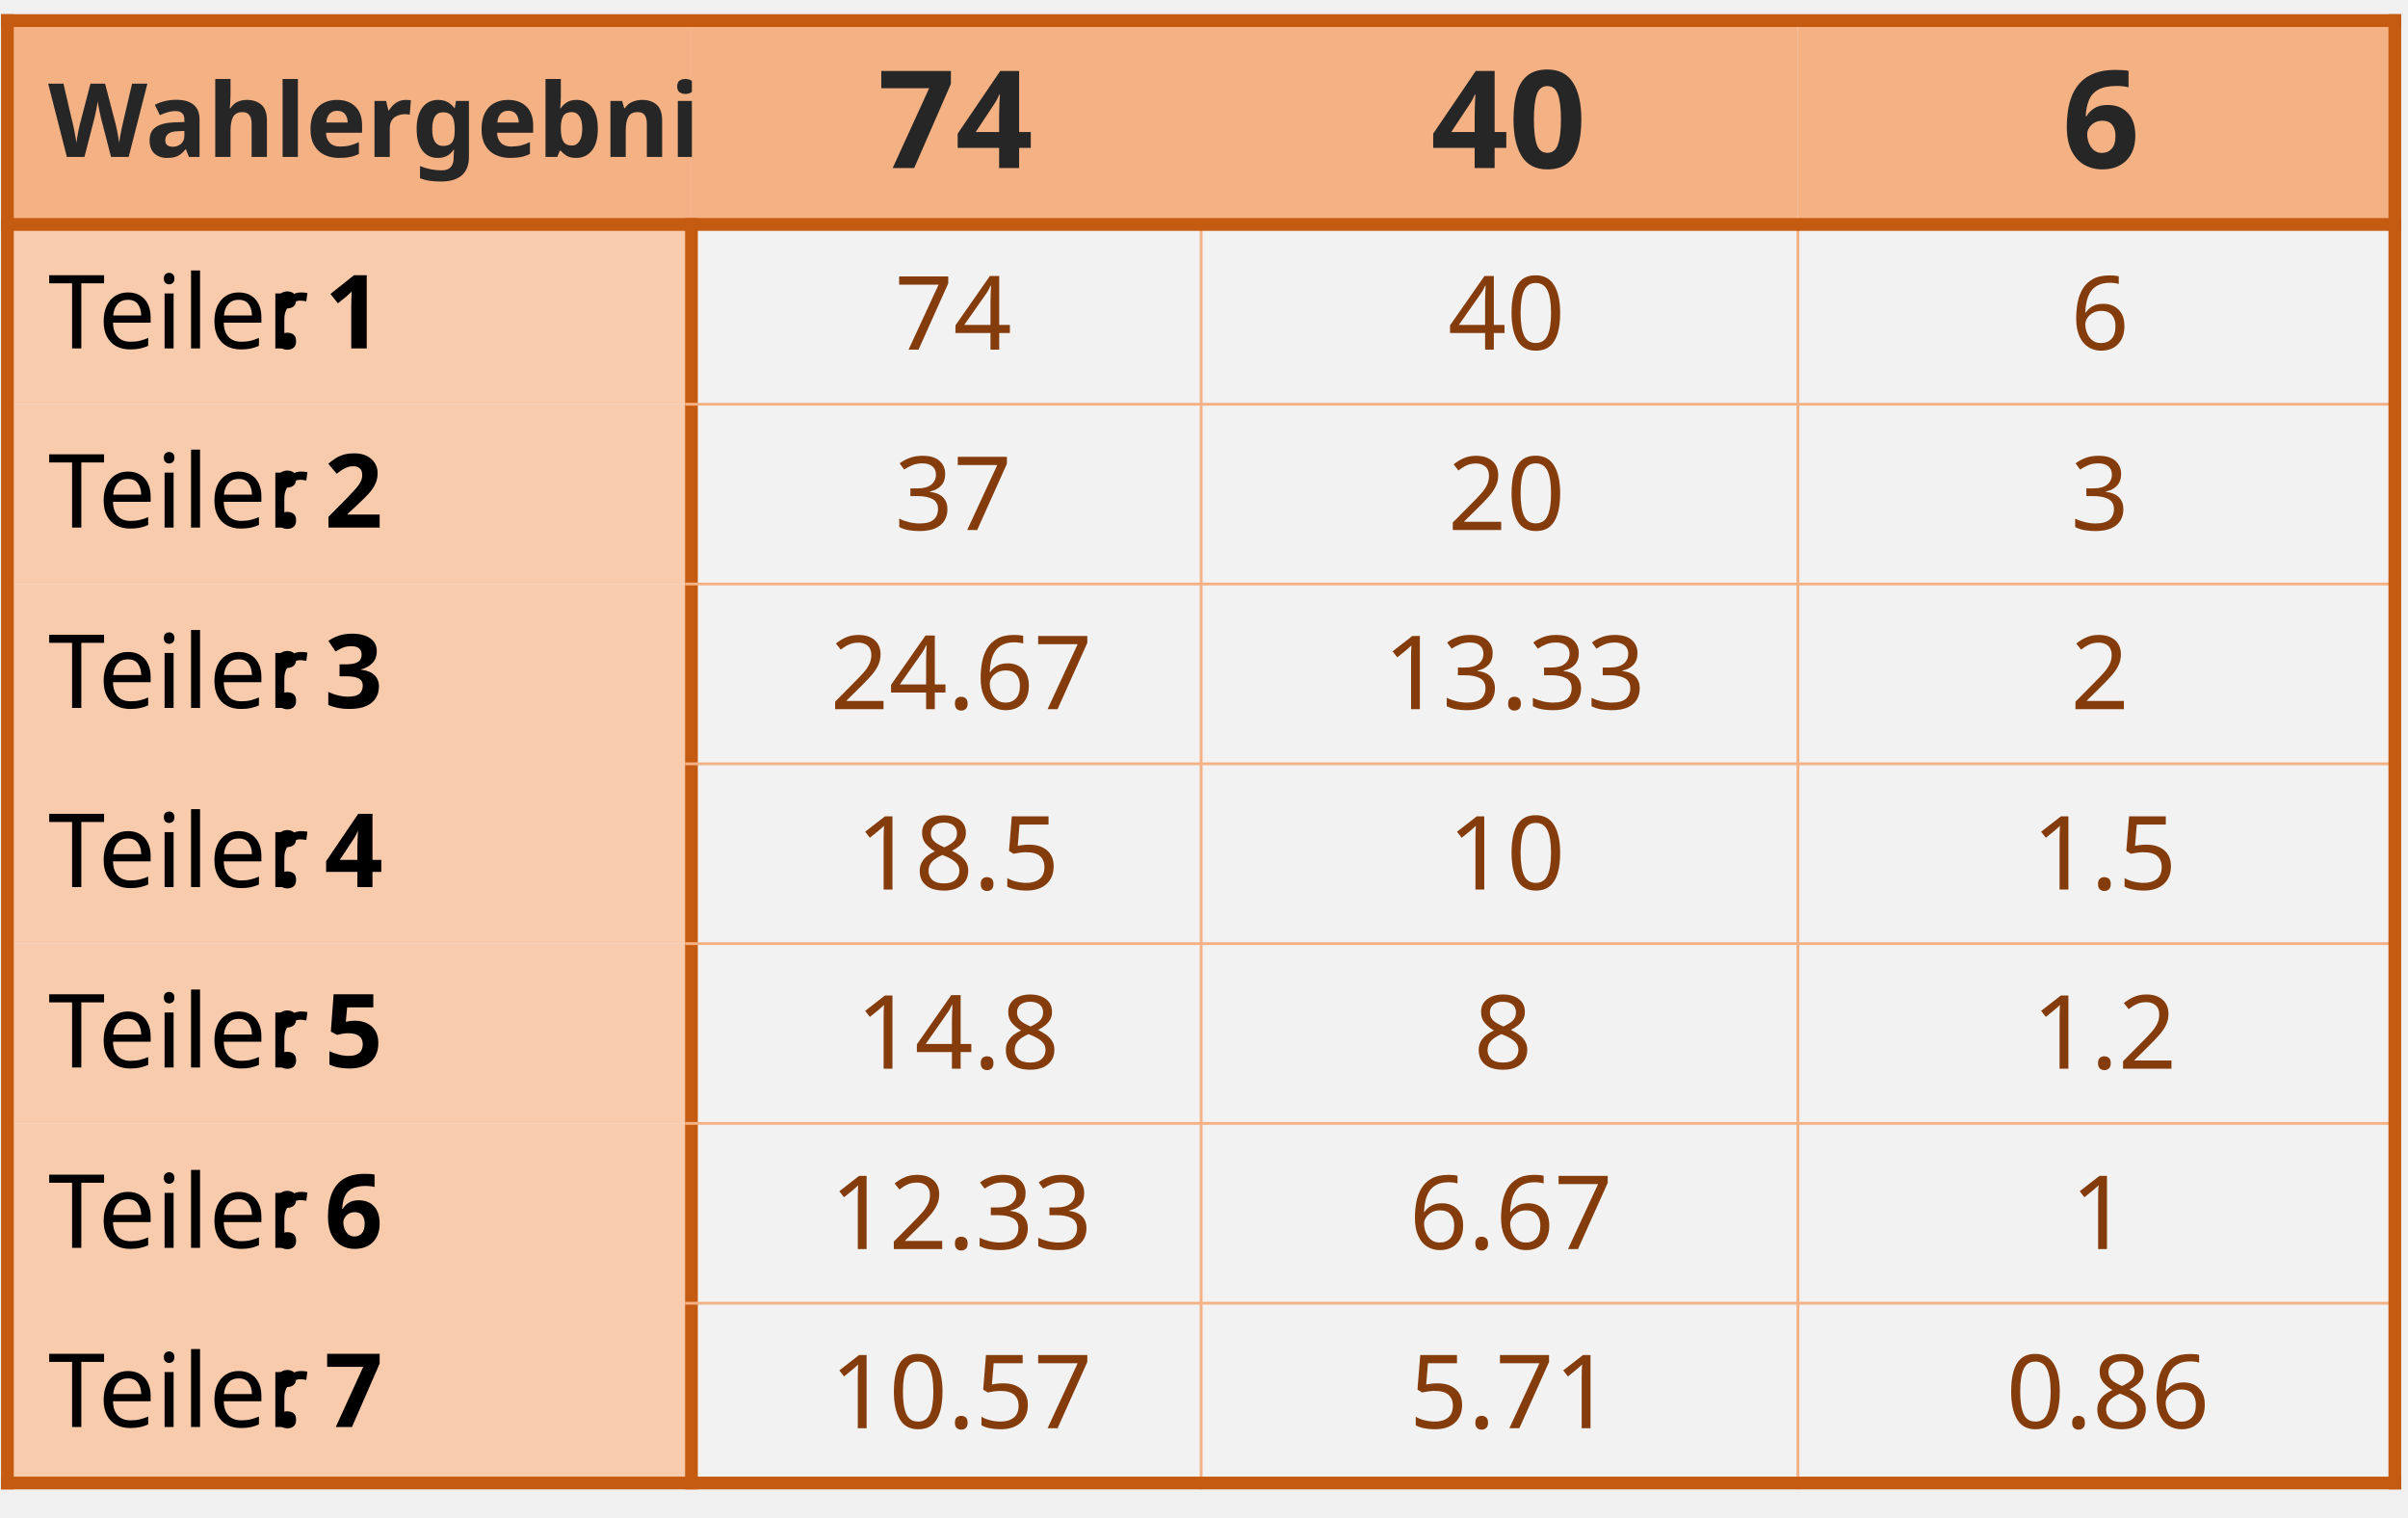
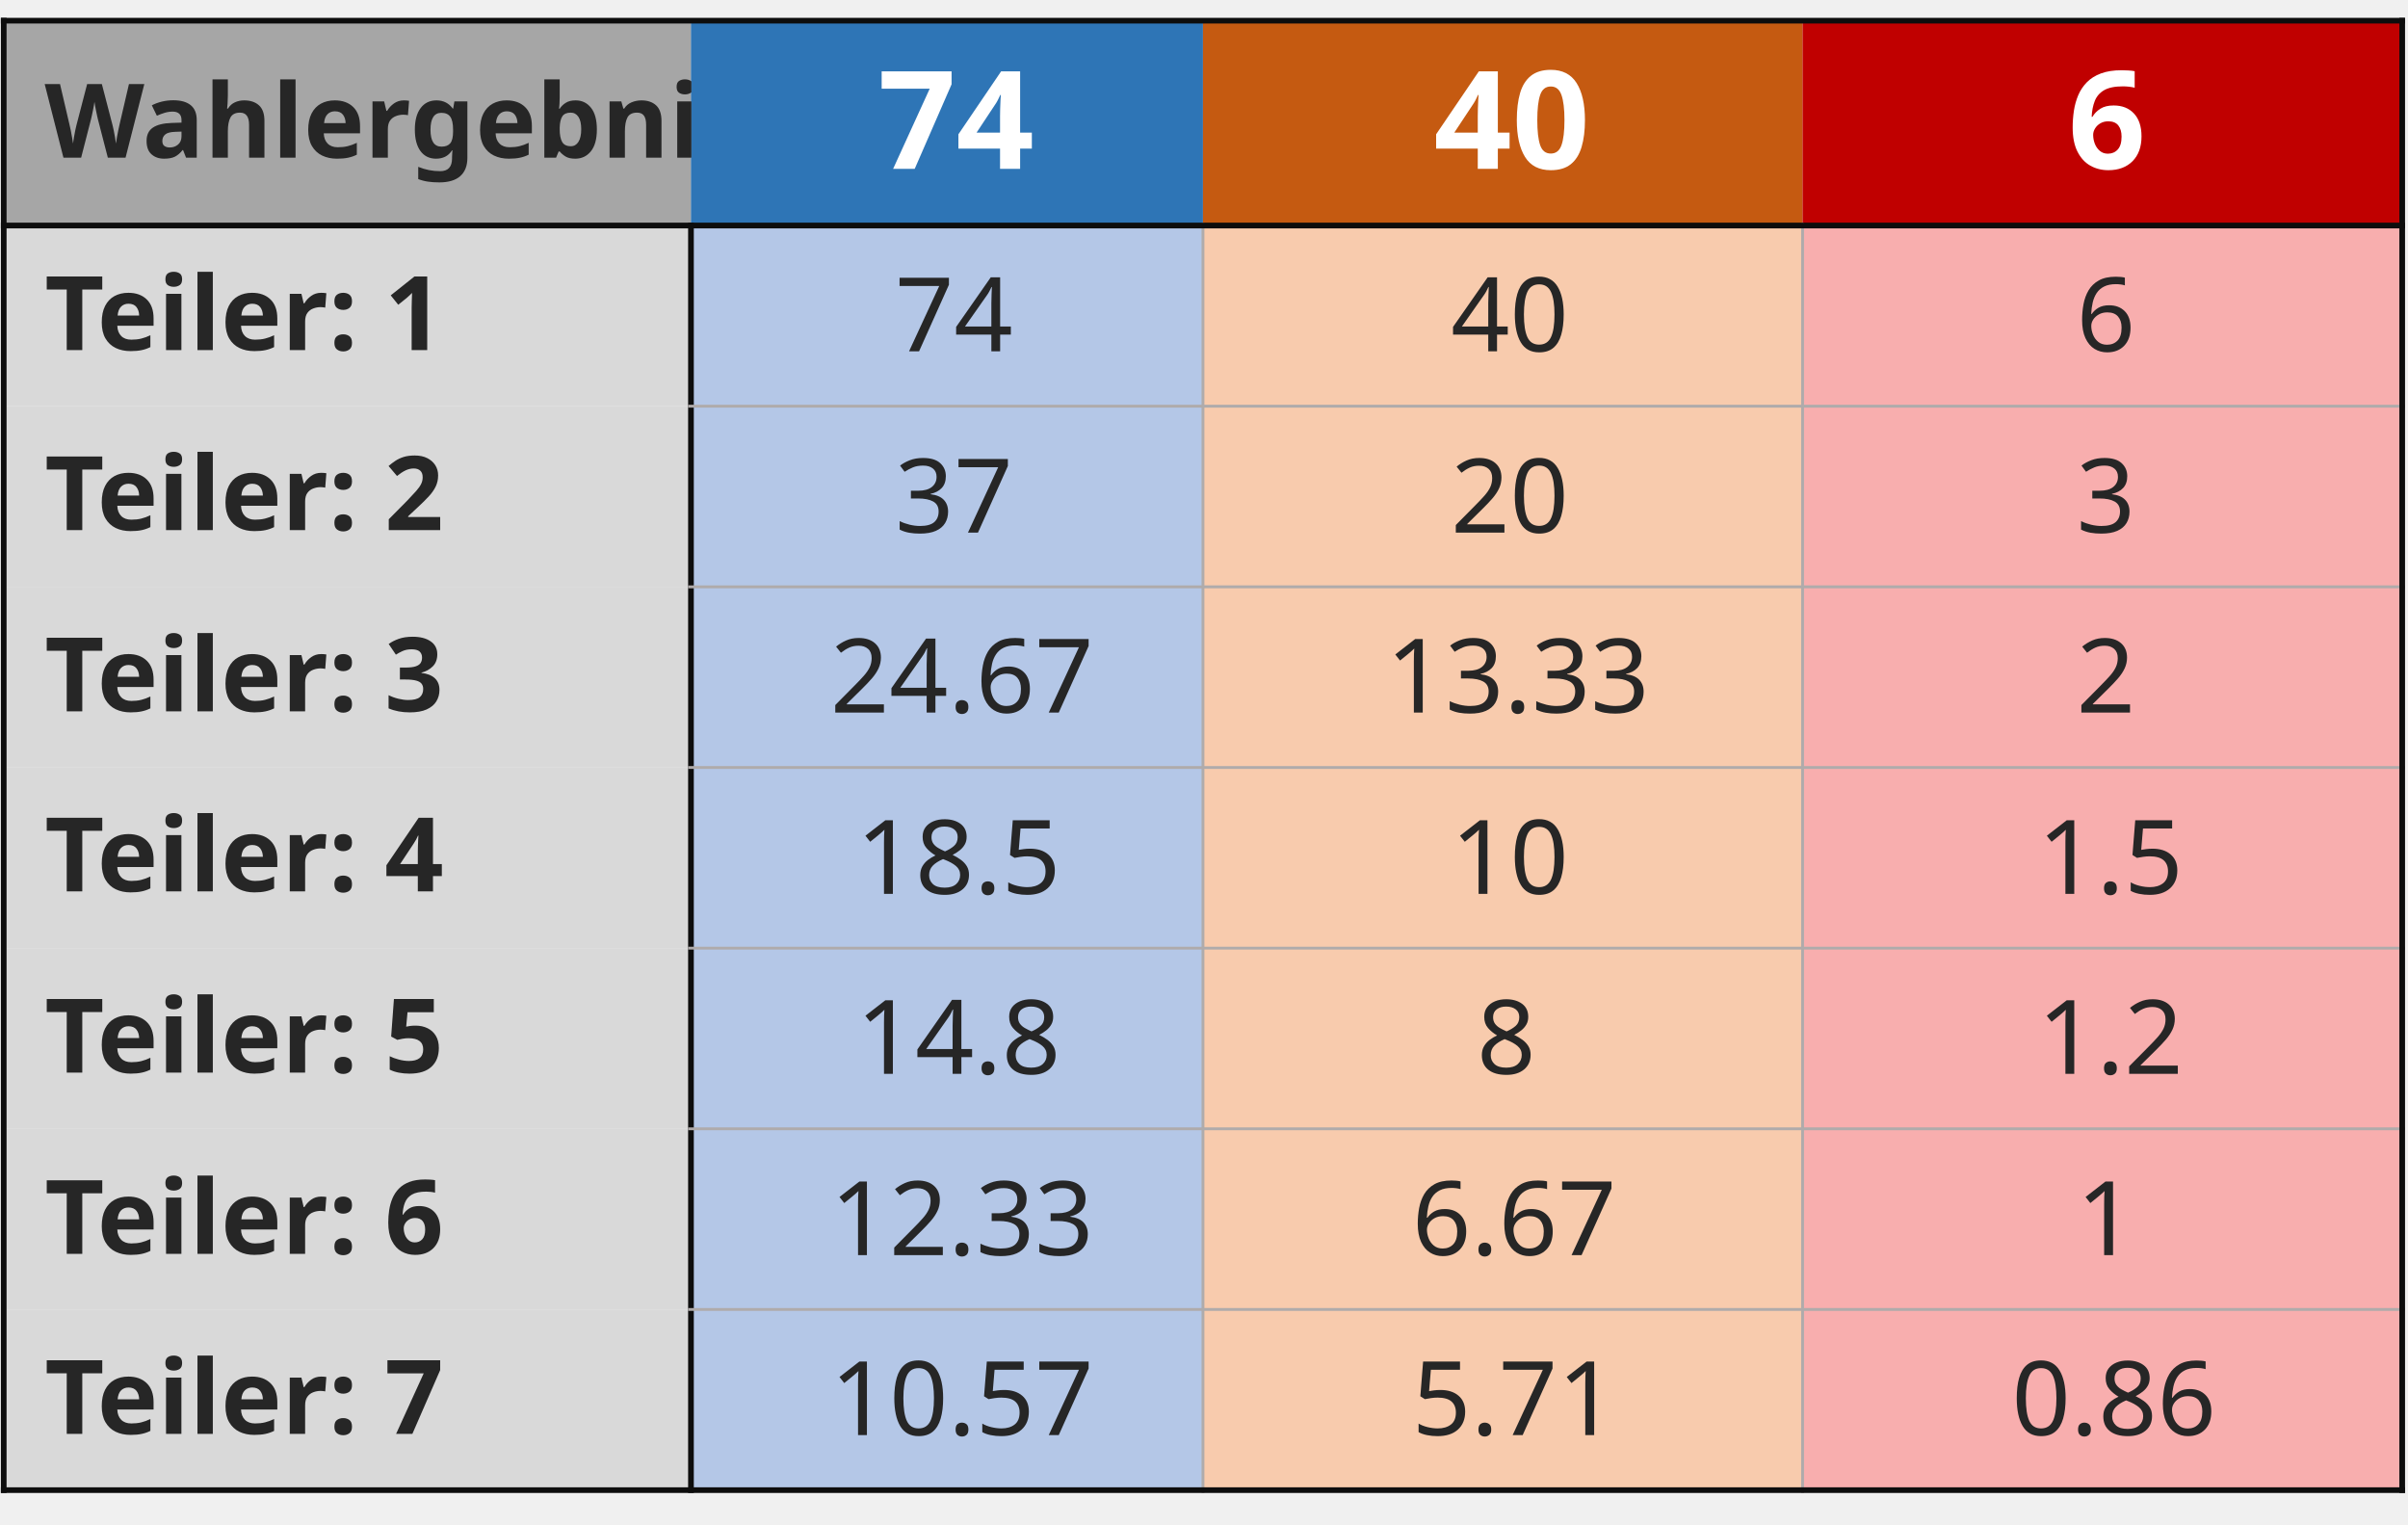
- <svg xmlns="http://www.w3.org/2000/svg" width="1949" height="1228" xml:space="preserve" overflow="hidden">
+ <svg xmlns="http://www.w3.org/2000/svg" width="1940" height="1228" xml:space="preserve" overflow="hidden">
  <defs>
    <clipPath id="clip0">
-       <rect x="676" y="306" width="1949" height="1228" />
+       <rect x="679" y="306" width="1940" height="1228" />
    </clipPath>
    <clipPath id="clip1">
      <rect x="681" y="58" width="555" height="694" />
    </clipPath>
    <clipPath id="clip2">
      <rect x="681" y="213" width="555" height="694" />
    </clipPath>
    <clipPath id="clip3">
      <rect x="681" y="359" width="555" height="694" />
    </clipPath>
    <clipPath id="clip4">
      <rect x="681" y="504" width="555" height="694" />
    </clipPath>
    <clipPath id="clip5">
      <rect x="681" y="650" width="555" height="694" />
    </clipPath>
    <clipPath id="clip6">
      <rect x="681" y="796" width="555" height="694" />
    </clipPath>
    <clipPath id="clip7">
      <rect x="681" y="941" width="555" height="694" />
    </clipPath>
    <clipPath id="clip8">
      <rect x="681" y="1087" width="555" height="694" />
    </clipPath>
  </defs>
-   <g clip-path="url(#clip0)" transform="translate(-676 -306)">
-     <path d="M682 322.667 1235.67 322.667 1235.67 487.667 682 487.667Z" fill="#F4B183" fill-rule="evenodd" />
-     <path d="M1235.67 322.667 1648.17 322.667 1648.17 487.667 1235.67 487.667Z" fill="#F4B183" fill-rule="evenodd" />
-     <path d="M1648.17 322.667 2131.25 322.667 2131.25 487.667 1648.17 487.667Z" fill="#F4B183" fill-rule="evenodd" />
-     <path d="M2131.25 322.667 2614.33 322.667 2614.33 487.667 2131.25 487.667Z" fill="#F4B183" fill-rule="evenodd" />
-     <path d="M682 487.667 1235.67 487.667 1235.67 633.188 682 633.188Z" fill="#F8CBAD" fill-rule="evenodd" />
-     <path d="M1235.67 487.667 1648.17 487.667 1648.17 633.188 1235.67 633.188Z" fill="#F2F2F2" fill-rule="evenodd" />
-     <path d="M1648.17 487.667 2131.25 487.667 2131.25 633.188 1648.17 633.188Z" fill="#F2F2F2" fill-rule="evenodd" />
-     <path d="M2131.25 487.667 2614.33 487.667 2614.33 633.188 2131.25 633.188Z" fill="#F2F2F2" fill-rule="evenodd" />
-     <path d="M682 633.188 1235.67 633.188 1235.67 778.708 682 778.708Z" fill="#F8CBAD" fill-rule="evenodd" />
-     <path d="M1235.67 633.188 1648.17 633.188 1648.17 778.708 1235.67 778.708Z" fill="#F2F2F2" fill-rule="evenodd" />
-     <path d="M1648.17 633.188 2131.25 633.188 2131.25 778.708 1648.17 778.708Z" fill="#F2F2F2" fill-rule="evenodd" />
-     <path d="M2131.25 633.188 2614.33 633.188 2614.33 778.708 2131.25 778.708Z" fill="#F2F2F2" fill-rule="evenodd" />
-     <path d="M682 778.708 1235.67 778.708 1235.67 924.229 682 924.229Z" fill="#F8CBAD" fill-rule="evenodd" />
-     <path d="M1235.67 778.708 1648.17 778.708 1648.17 924.229 1235.67 924.229Z" fill="#F2F2F2" fill-rule="evenodd" />
-     <path d="M1648.17 778.708 2131.25 778.708 2131.25 924.229 1648.17 924.229Z" fill="#F2F2F2" fill-rule="evenodd" />
-     <path d="M2131.25 778.708 2614.33 778.708 2614.33 924.229 2131.25 924.229Z" fill="#F2F2F2" fill-rule="evenodd" />
-     <path d="M682 924.229 1235.67 924.229 1235.67 1069.75 682 1069.75Z" fill="#F8CBAD" fill-rule="evenodd" />
-     <path d="M1235.67 924.229 1648.17 924.229 1648.17 1069.75 1235.67 1069.75Z" fill="#F2F2F2" fill-rule="evenodd" />
-     <path d="M1648.17 924.229 2131.25 924.229 2131.25 1069.75 1648.17 1069.75Z" fill="#F2F2F2" fill-rule="evenodd" />
-     <path d="M2131.25 924.229 2614.33 924.229 2614.33 1069.75 2131.25 1069.75Z" fill="#F2F2F2" fill-rule="evenodd" />
-     <path d="M682 1069.75 1235.67 1069.75 1235.67 1215.27 682 1215.27Z" fill="#F8CBAD" fill-rule="evenodd" />
-     <path d="M1235.67 1069.75 1648.17 1069.75 1648.17 1215.27 1235.67 1215.27Z" fill="#F2F2F2" fill-rule="evenodd" />
-     <path d="M1648.17 1069.75 2131.25 1069.75 2131.25 1215.27 1648.17 1215.27Z" fill="#F2F2F2" fill-rule="evenodd" />
-     <path d="M2131.25 1069.75 2614.33 1069.75 2614.33 1215.27 2131.25 1215.27Z" fill="#F2F2F2" fill-rule="evenodd" />
-     <path d="M682 1215.27 1235.67 1215.27 1235.67 1360.79 682 1360.79Z" fill="#F8CBAD" fill-rule="evenodd" />
-     <path d="M1235.67 1215.27 1648.17 1215.27 1648.17 1360.79 1235.67 1360.79Z" fill="#F2F2F2" fill-rule="evenodd" />
-     <path d="M1648.17 1215.27 2131.25 1215.27 2131.25 1360.79 1648.17 1360.79Z" fill="#F2F2F2" fill-rule="evenodd" />
-     <path d="M2131.25 1215.27 2614.33 1215.27 2614.33 1360.79 2131.25 1360.79Z" fill="#F2F2F2" fill-rule="evenodd" />
-     <path d="M682 1360.79 1235.67 1360.79 1235.67 1506.31 682 1506.31Z" fill="#F8CBAD" fill-rule="evenodd" />
-     <path d="M1235.67 1360.79 1648.17 1360.79 1648.17 1506.31 1235.67 1506.31Z" fill="#F2F2F2" fill-rule="evenodd" />
-     <path d="M1648.17 1360.79 2131.25 1360.79 2131.25 1506.31 1648.17 1506.31Z" fill="#F2F2F2" fill-rule="evenodd" />
-     <path d="M2131.25 1360.79 2614.33 1360.79 2614.33 1506.31 2131.25 1506.31Z" fill="#F2F2F2" fill-rule="evenodd" />
-     <path d="M1235.67 482.511 1235.67 1511.47" stroke="#C55A11" stroke-width="10.312" stroke-linejoin="round" stroke-miterlimit="10" fill="none" fill-rule="evenodd" />
-     <path d="M1648.17 482.511 1648.17 1511.47" stroke="#F4B183" stroke-width="2.292" stroke-linejoin="round" stroke-miterlimit="10" fill="none" fill-rule="evenodd" />
-     <path d="M2131.25 482.511 2131.25 1511.47" stroke="#F4B183" stroke-width="2.292" stroke-linejoin="round" stroke-miterlimit="10" fill="none" fill-rule="evenodd" />
-     <path d="M676.844 487.667 2619.49 487.667" stroke="#C55A11" stroke-width="10.312" stroke-linejoin="round" stroke-miterlimit="10" fill="none" fill-rule="evenodd" />
-     <path d="M1230.51 633.188 2619.49 633.188" stroke="#F4B183" stroke-width="2.292" stroke-linejoin="round" stroke-miterlimit="10" fill="none" fill-rule="evenodd" />
-     <path d="M1230.51 778.708 2619.49 778.708" stroke="#F4B183" stroke-width="2.292" stroke-linejoin="round" stroke-miterlimit="10" fill="none" fill-rule="evenodd" />
-     <path d="M1230.51 924.229 2619.49 924.229" stroke="#F4B183" stroke-width="2.292" stroke-linejoin="round" stroke-miterlimit="10" fill="none" fill-rule="evenodd" />
-     <path d="M1230.51 1069.75 2619.49 1069.75" stroke="#F4B183" stroke-width="2.292" stroke-linejoin="round" stroke-miterlimit="10" fill="none" fill-rule="evenodd" />
-     <path d="M1230.51 1215.27 2619.49 1215.27" stroke="#F4B183" stroke-width="2.292" stroke-linejoin="round" stroke-miterlimit="10" fill="none" fill-rule="evenodd" />
-     <path d="M1230.51 1360.79 2619.49 1360.79" stroke="#F4B183" stroke-width="2.292" stroke-linejoin="round" stroke-miterlimit="10" fill="none" fill-rule="evenodd" />
-     <path d="M682 317.511 682 1511.47" stroke="#C55A11" stroke-width="10.312" stroke-linejoin="round" stroke-miterlimit="10" fill="none" fill-rule="evenodd" />
-     <path d="M2614.33 317.511 2614.33 1511.47" stroke="#C55A11" stroke-width="10.312" stroke-linejoin="round" stroke-miterlimit="10" fill="none" fill-rule="evenodd" />
-     <path d="M676.844 322.667 2619.49 322.667" stroke="#C55A11" stroke-width="10.312" stroke-linejoin="round" stroke-miterlimit="10" fill="none" fill-rule="evenodd" />
-     <path d="M676.844 1506.31 2619.49 1506.31" stroke="#C55A11" stroke-width="10.312" stroke-linejoin="round" stroke-miterlimit="10" fill="none" fill-rule="evenodd" />
-     <text fill="#262626" font-family="Calibri,Calibri_MSFontService,sans-serif" font-weight="700" font-size="110" transform="matrix(1 0 0 1 2345 442)">6</text>
-     <text fill="#262626" font-family="Calibri,Calibri_MSFontService,sans-serif" font-weight="700" font-size="110" transform="matrix(1 0 0 1 1834.14 442)">40</text>
-     <text fill="#262626" font-family="Calibri,Calibri_MSFontService,sans-serif" font-weight="700" font-size="110" transform="matrix(1 0 0 1 1386.34 442)">74</text>
+   <g clip-path="url(#clip0)" transform="translate(-679 -306)">
+     <path d="M682 322.667 1235.67 322.667 1235.67 487.667 682 487.667Z" fill="#A6A6A6" fill-rule="evenodd" />
+     <path d="M1235.67 322.667 1648.17 322.667 1648.17 487.667 1235.67 487.667Z" fill="#2E75B6" fill-rule="evenodd" />
+     <path d="M1648.17 322.667 2131.25 322.667 2131.25 487.667 1648.17 487.667Z" fill="#C55A11" fill-rule="evenodd" />
+     <path d="M2131.25 322.667 2614.33 322.667 2614.33 487.667 2131.25 487.667Z" fill="#C00000" fill-rule="evenodd" />
+     <path d="M682 487.667 1235.67 487.667 1235.67 633.188 682 633.188Z" fill="#D9D9D9" fill-rule="evenodd" />
+     <path d="M1235.67 487.667 1648.17 487.667 1648.17 633.188 1235.67 633.188Z" fill="#B4C7E7" fill-rule="evenodd" />
+     <path d="M1648.17 487.667 2131.25 487.667 2131.25 633.188 1648.17 633.188Z" fill="#F8CBAD" fill-rule="evenodd" />
+     <path d="M2131.25 487.667 2614.33 487.667 2614.33 633.188 2131.25 633.188Z" fill="#F8AEAE" fill-rule="evenodd" />
+     <path d="M682 633.188 1235.67 633.188 1235.67 778.708 682 778.708Z" fill="#D9D9D9" fill-rule="evenodd" />
+     <path d="M1235.67 633.188 1648.17 633.188 1648.17 778.708 1235.67 778.708Z" fill="#B4C7E7" fill-rule="evenodd" />
+     <path d="M1648.17 633.188 2131.25 633.188 2131.25 778.708 1648.17 778.708Z" fill="#F8CBAD" fill-rule="evenodd" />
+     <path d="M2131.25 633.188 2614.33 633.188 2614.33 778.708 2131.25 778.708Z" fill="#F8AEAE" fill-rule="evenodd" />
+     <path d="M682 778.708 1235.67 778.708 1235.67 924.229 682 924.229Z" fill="#D9D9D9" fill-rule="evenodd" />
+     <path d="M1235.67 778.708 1648.17 778.708 1648.17 924.229 1235.67 924.229Z" fill="#B4C7E7" fill-rule="evenodd" />
+     <path d="M1648.17 778.708 2131.25 778.708 2131.25 924.229 1648.17 924.229Z" fill="#F8CBAD" fill-rule="evenodd" />
+     <path d="M2131.25 778.708 2614.33 778.708 2614.33 924.229 2131.25 924.229Z" fill="#F8AEAE" fill-rule="evenodd" />
+     <path d="M682 924.229 1235.67 924.229 1235.67 1069.75 682 1069.75Z" fill="#D9D9D9" fill-rule="evenodd" />
+     <path d="M1235.67 924.229 1648.17 924.229 1648.17 1069.75 1235.67 1069.75Z" fill="#B4C7E7" fill-rule="evenodd" />
+     <path d="M1648.17 924.229 2131.25 924.229 2131.25 1069.75 1648.17 1069.75Z" fill="#F8CBAD" fill-rule="evenodd" />
+     <path d="M2131.25 924.229 2614.33 924.229 2614.33 1069.75 2131.25 1069.75Z" fill="#F8AEAE" fill-rule="evenodd" />
+     <path d="M682 1069.75 1235.67 1069.75 1235.67 1215.27 682 1215.27Z" fill="#D9D9D9" fill-rule="evenodd" />
+     <path d="M1235.67 1069.75 1648.17 1069.75 1648.17 1215.27 1235.67 1215.27Z" fill="#B4C7E7" fill-rule="evenodd" />
+     <path d="M1648.17 1069.75 2131.25 1069.75 2131.25 1215.27 1648.17 1215.27Z" fill="#F8CBAD" fill-rule="evenodd" />
+     <path d="M2131.25 1069.75 2614.33 1069.75 2614.33 1215.27 2131.25 1215.27Z" fill="#F8AEAE" fill-rule="evenodd" />
+     <path d="M682 1215.27 1235.67 1215.27 1235.67 1360.79 682 1360.79Z" fill="#D9D9D9" fill-rule="evenodd" />
+     <path d="M1235.67 1215.27 1648.17 1215.27 1648.17 1360.79 1235.67 1360.79Z" fill="#B4C7E7" fill-rule="evenodd" />
+     <path d="M1648.17 1215.27 2131.25 1215.27 2131.25 1360.79 1648.17 1360.79Z" fill="#F8CBAD" fill-rule="evenodd" />
+     <path d="M2131.25 1215.27 2614.33 1215.27 2614.33 1360.79 2131.25 1360.79Z" fill="#F8AEAE" fill-rule="evenodd" />
+     <path d="M682 1360.79 1235.67 1360.79 1235.67 1506.31 682 1506.31Z" fill="#D9D9D9" fill-rule="evenodd" />
+     <path d="M1235.67 1360.79 1648.17 1360.79 1648.17 1506.31 1235.67 1506.31Z" fill="#B4C7E7" fill-rule="evenodd" />
+     <path d="M1648.17 1360.79 2131.25 1360.79 2131.25 1506.31 1648.17 1506.31Z" fill="#F8CBAD" fill-rule="evenodd" />
+     <path d="M2131.25 1360.79 2614.33 1360.79 2614.33 1506.31 2131.25 1506.31Z" fill="#F8AEAE" fill-rule="evenodd" />
+     <path d="M1235.67 485.375 1235.67 1508.6" stroke="#0D0D0D" stroke-width="4.583" stroke-linejoin="round" stroke-miterlimit="10" fill="none" fill-rule="evenodd" />
+     <path d="M1648.17 485.375 1648.17 1508.6" stroke="#AFABAB" stroke-width="2.292" stroke-linejoin="round" stroke-miterlimit="10" fill="none" fill-rule="evenodd" />
+     <path d="M2131.25 485.375 2131.25 1508.6" stroke="#AFABAB" stroke-width="2.292" stroke-linejoin="round" stroke-miterlimit="10" fill="none" fill-rule="evenodd" />
+     <path d="M679.708 487.667 2616.62 487.667" stroke="#0D0D0D" stroke-width="4.583" stroke-linejoin="round" stroke-miterlimit="10" fill="none" fill-rule="evenodd" />
+     <path d="M1233.38 633.188 2616.62 633.188" stroke="#AFABAB" stroke-width="2.292" stroke-linejoin="round" stroke-miterlimit="10" fill="none" fill-rule="evenodd" />
+     <path d="M1233.38 778.708 2616.62 778.708" stroke="#AFABAB" stroke-width="2.292" stroke-linejoin="round" stroke-miterlimit="10" fill="none" fill-rule="evenodd" />
+     <path d="M1233.38 924.229 2616.62 924.229" stroke="#AFABAB" stroke-width="2.292" stroke-linejoin="round" stroke-miterlimit="10" fill="none" fill-rule="evenodd" />
+     <path d="M1233.38 1069.75 2616.62 1069.75" stroke="#AFABAB" stroke-width="2.292" stroke-linejoin="round" stroke-miterlimit="10" fill="none" fill-rule="evenodd" />
+     <path d="M1233.38 1215.27 2616.62 1215.27" stroke="#AFABAB" stroke-width="2.292" stroke-linejoin="round" stroke-miterlimit="10" fill="none" fill-rule="evenodd" />
+     <path d="M1233.38 1360.79 2616.62 1360.79" stroke="#AFABAB" stroke-width="2.292" stroke-linejoin="round" stroke-miterlimit="10" fill="none" fill-rule="evenodd" />
+     <path d="M682 320.375 682 1508.6" stroke="#0D0D0D" stroke-width="4.583" stroke-linejoin="round" stroke-miterlimit="10" fill="none" fill-rule="evenodd" />
+     <path d="M2614.33 320.375 2614.33 1508.6" stroke="#0D0D0D" stroke-width="4.583" stroke-linejoin="round" stroke-miterlimit="10" fill="none" fill-rule="evenodd" />
+     <path d="M679.708 322.667 2616.62 322.667" stroke="#0D0D0D" stroke-width="4.583" stroke-linejoin="round" stroke-miterlimit="10" fill="none" fill-rule="evenodd" />
+     <path d="M679.708 1506.31 2616.62 1506.31" stroke="#0D0D0D" stroke-width="4.583" stroke-linejoin="round" stroke-miterlimit="10" fill="none" fill-rule="evenodd" />
+     <text fill="#FFFFFF" font-family="Calibri,Calibri_MSFontService,sans-serif" font-weight="700" font-size="110" transform="matrix(1 0 0 1 2345 442)">6</text>
+     <text fill="#FFFFFF" font-family="Calibri,Calibri_MSFontService,sans-serif" font-weight="700" font-size="110" transform="matrix(1 0 0 1 1834.14 442)">40</text>
+     <text fill="#FFFFFF" font-family="Calibri,Calibri_MSFontService,sans-serif" font-weight="700" font-size="110" transform="matrix(1 0 0 1 1386.34 442)">74</text>
    <g clip-path="url(#clip1)">
      <text fill="#262626" font-family="Calibri,Calibri_MSFontService,sans-serif" font-weight="700" font-size="83" transform="matrix(1 0 0 1 715 433)">Wahlergebnis</text>
    </g>
-     <text fill="#843C0C" font-family="Calibri,Calibri_MSFontService,sans-serif" font-weight="400" font-size="83" transform="matrix(1 0 0 1 2351.88 589)">6</text>
-     <text fill="#843C0C" font-family="Calibri,Calibri_MSFontService,sans-serif" font-weight="400" font-size="83" transform="matrix(1 0 0 1 1847.89 589)">40</text>
-     <text fill="#843C0C" font-family="Calibri,Calibri_MSFontService,sans-serif" font-weight="400" font-size="83" transform="matrix(1 0 0 1 1400.09 589)">74</text>
+     <text fill="#262626" font-family="Calibri,Calibri_MSFontService,sans-serif" font-weight="400" font-size="83" transform="matrix(1 0 0 1 2351.88 589)">6</text>
+     <text fill="#262626" font-family="Calibri,Calibri_MSFontService,sans-serif" font-weight="400" font-size="83" transform="matrix(1 0 0 1 1847.89 589)">40</text>
+     <text fill="#262626" font-family="Calibri,Calibri_MSFontService,sans-serif" font-weight="400" font-size="83" transform="matrix(1 0 0 1 1400.09 589)">74</text>
    <g clip-path="url(#clip2)">
-       <text font-family="Calibri,Calibri_MSFontService,sans-serif" font-weight="400" font-size="83" transform="matrix(1 0 0 1 715 588)">Teiler</text>
+       <text fill="#262626" font-family="Calibri,Calibri_MSFontService,sans-serif" font-weight="700" font-size="83" transform="matrix(1 0 0 1 715 588)">Teiler: 1</text>
    </g>
-     <text font-family="Calibri,Calibri_MSFontService,sans-serif" font-weight="700" font-size="83" transform="matrix(1 0 0 1 896.729 588)">: </text>
-     <text font-family="Calibri,Calibri_MSFontService,sans-serif" font-weight="700" font-size="83" transform="matrix(1 0 0 1 938.552 588)">1</text>
-     <text fill="#843C0C" font-family="Calibri,Calibri_MSFontService,sans-serif" font-weight="400" font-size="83" transform="matrix(1 0 0 1 2351.88 735)">3</text>
-     <text fill="#843C0C" font-family="Calibri,Calibri_MSFontService,sans-serif" font-weight="400" font-size="83" transform="matrix(1 0 0 1 1847.89 735)">20</text>
-     <text fill="#843C0C" font-family="Calibri,Calibri_MSFontService,sans-serif" font-weight="400" font-size="83" transform="matrix(1 0 0 1 1400.09 735)">37</text>
+     <text fill="#262626" font-family="Calibri,Calibri_MSFontService,sans-serif" font-weight="400" font-size="83" transform="matrix(1 0 0 1 2351.88 735)">3</text>
+     <text fill="#262626" font-family="Calibri,Calibri_MSFontService,sans-serif" font-weight="400" font-size="83" transform="matrix(1 0 0 1 1847.89 735)">20</text>
+     <text fill="#262626" font-family="Calibri,Calibri_MSFontService,sans-serif" font-weight="400" font-size="83" transform="matrix(1 0 0 1 1400.09 735)">37</text>
    <g clip-path="url(#clip3)">
-       <text font-family="Calibri,Calibri_MSFontService,sans-serif" font-weight="400" font-size="83" transform="matrix(1 0 0 1 715 733)">Teiler</text>
+       <text fill="#262626" font-family="Calibri,Calibri_MSFontService,sans-serif" font-weight="700" font-size="83" transform="matrix(1 0 0 1 715 733)">Teiler: 2</text>
    </g>
-     <text font-family="Calibri,Calibri_MSFontService,sans-serif" font-weight="700" font-size="83" transform="matrix(1 0 0 1 896.729 733)">: </text>
-     <text font-family="Calibri,Calibri_MSFontService,sans-serif" font-weight="700" font-size="83" transform="matrix(1 0 0 1 938.552 733)">2</text>
-     <text fill="#843C0C" font-family="Calibri,Calibri_MSFontService,sans-serif" font-weight="400" font-size="83" transform="matrix(1 0 0 1 2351.88 880)">2</text>
-     <text fill="#843C0C" font-family="Calibri,Calibri_MSFontService,sans-serif" font-weight="400" font-size="83" transform="matrix(1 0 0 1 1795.75 880)">13.33</text>
-     <text fill="#843C0C" font-family="Calibri,Calibri_MSFontService,sans-serif" font-weight="400" font-size="83" transform="matrix(1 0 0 1 1347.96 880)">24.67</text>
+     <text fill="#262626" font-family="Calibri,Calibri_MSFontService,sans-serif" font-weight="400" font-size="83" transform="matrix(1 0 0 1 2351.88 880)">2</text>
+     <text fill="#262626" font-family="Calibri,Calibri_MSFontService,sans-serif" font-weight="400" font-size="83" transform="matrix(1 0 0 1 1795.75 880)">13.33</text>
+     <text fill="#262626" font-family="Calibri,Calibri_MSFontService,sans-serif" font-weight="400" font-size="83" transform="matrix(1 0 0 1 1347.96 880)">24.67</text>
    <g clip-path="url(#clip4)">
-       <text font-family="Calibri,Calibri_MSFontService,sans-serif" font-weight="400" font-size="83" transform="matrix(1 0 0 1 715 879)">Teiler</text>
+       <text fill="#262626" font-family="Calibri,Calibri_MSFontService,sans-serif" font-weight="700" font-size="83" transform="matrix(1 0 0 1 715 879)">Teiler: 3</text>
    </g>
-     <text font-family="Calibri,Calibri_MSFontService,sans-serif" font-weight="700" font-size="83" transform="matrix(1 0 0 1 896.729 879)">: </text>
-     <text font-family="Calibri,Calibri_MSFontService,sans-serif" font-weight="700" font-size="83" transform="matrix(1 0 0 1 938.552 879)">3</text>
-     <text fill="#843C0C" font-family="Calibri,Calibri_MSFontService,sans-serif" font-weight="400" font-size="83" transform="matrix(1 0 0 1 2320.66 1026)">1.5</text>
-     <text fill="#843C0C" font-family="Calibri,Calibri_MSFontService,sans-serif" font-weight="400" font-size="83" transform="matrix(1 0 0 1 1847.89 1026)">10</text>
-     <text fill="#843C0C" font-family="Calibri,Calibri_MSFontService,sans-serif" font-weight="400" font-size="83" transform="matrix(1 0 0 1 1368.87 1026)">18.5</text>
+     <text fill="#262626" font-family="Calibri,Calibri_MSFontService,sans-serif" font-weight="400" font-size="83" transform="matrix(1 0 0 1 2320.66 1026)">1.5</text>
+     <text fill="#262626" font-family="Calibri,Calibri_MSFontService,sans-serif" font-weight="400" font-size="83" transform="matrix(1 0 0 1 1847.89 1026)">10</text>
+     <text fill="#262626" font-family="Calibri,Calibri_MSFontService,sans-serif" font-weight="400" font-size="83" transform="matrix(1 0 0 1 1368.87 1026)">18.5</text>
    <g clip-path="url(#clip5)">
-       <text font-family="Calibri,Calibri_MSFontService,sans-serif" font-weight="400" font-size="83" transform="matrix(1 0 0 1 715 1024)">Teiler</text>
+       <text fill="#262626" font-family="Calibri,Calibri_MSFontService,sans-serif" font-weight="700" font-size="83" transform="matrix(1 0 0 1 715 1024)">Teiler: 4</text>
    </g>
-     <text font-family="Calibri,Calibri_MSFontService,sans-serif" font-weight="700" font-size="83" transform="matrix(1 0 0 1 896.729 1024)">: </text>
-     <text font-family="Calibri,Calibri_MSFontService,sans-serif" font-weight="700" font-size="83" transform="matrix(1 0 0 1 938.552 1024)">4</text>
-     <text fill="#843C0C" font-family="Calibri,Calibri_MSFontService,sans-serif" font-weight="400" font-size="83" transform="matrix(1 0 0 1 2320.66 1171)">1.2</text>
-     <text fill="#843C0C" font-family="Calibri,Calibri_MSFontService,sans-serif" font-weight="400" font-size="83" transform="matrix(1 0 0 1 1868.8 1171)">8</text>
-     <text fill="#843C0C" font-family="Calibri,Calibri_MSFontService,sans-serif" font-weight="400" font-size="83" transform="matrix(1 0 0 1 1368.87 1171)">14.8</text>
+     <text fill="#262626" font-family="Calibri,Calibri_MSFontService,sans-serif" font-weight="400" font-size="83" transform="matrix(1 0 0 1 2320.66 1171)">1.2</text>
+     <text fill="#262626" font-family="Calibri,Calibri_MSFontService,sans-serif" font-weight="400" font-size="83" transform="matrix(1 0 0 1 1868.8 1171)">8</text>
+     <text fill="#262626" font-family="Calibri,Calibri_MSFontService,sans-serif" font-weight="400" font-size="83" transform="matrix(1 0 0 1 1368.87 1171)">14.8</text>
    <g clip-path="url(#clip6)">
-       <text font-family="Calibri,Calibri_MSFontService,sans-serif" font-weight="400" font-size="83" transform="matrix(1 0 0 1 715 1170)">Teiler</text>
+       <text fill="#262626" font-family="Calibri,Calibri_MSFontService,sans-serif" font-weight="700" font-size="83" transform="matrix(1 0 0 1 715 1170)">Teiler: 5</text>
    </g>
-     <text font-family="Calibri,Calibri_MSFontService,sans-serif" font-weight="700" font-size="83" transform="matrix(1 0 0 1 896.729 1170)">: </text>
-     <text font-family="Calibri,Calibri_MSFontService,sans-serif" font-weight="700" font-size="83" transform="matrix(1 0 0 1 938.552 1170)">5</text>
-     <text fill="#843C0C" font-family="Calibri,Calibri_MSFontService,sans-serif" font-weight="400" font-size="83" transform="matrix(1 0 0 1 2351.88 1317)">1</text>
-     <text fill="#843C0C" font-family="Calibri,Calibri_MSFontService,sans-serif" font-weight="400" font-size="83" transform="matrix(1 0 0 1 1816.66 1317)">6.67</text>
-     <text fill="#843C0C" font-family="Calibri,Calibri_MSFontService,sans-serif" font-weight="400" font-size="83" transform="matrix(1 0 0 1 1347.96 1317)">12.33</text>
+     <text fill="#262626" font-family="Calibri,Calibri_MSFontService,sans-serif" font-weight="400" font-size="83" transform="matrix(1 0 0 1 2351.88 1317)">1</text>
+     <text fill="#262626" font-family="Calibri,Calibri_MSFontService,sans-serif" font-weight="400" font-size="83" transform="matrix(1 0 0 1 1816.66 1317)">6.67</text>
+     <text fill="#262626" font-family="Calibri,Calibri_MSFontService,sans-serif" font-weight="400" font-size="83" transform="matrix(1 0 0 1 1347.96 1317)">12.33</text>
    <g clip-path="url(#clip7)">
-       <text font-family="Calibri,Calibri_MSFontService,sans-serif" font-weight="400" font-size="83" transform="matrix(1 0 0 1 715 1316)">Teiler</text>
+       <text fill="#262626" font-family="Calibri,Calibri_MSFontService,sans-serif" font-weight="700" font-size="83" transform="matrix(1 0 0 1 715 1316)">Teiler: 6</text>
    </g>
-     <text font-family="Calibri,Calibri_MSFontService,sans-serif" font-weight="700" font-size="83" transform="matrix(1 0 0 1 896.729 1316)">: </text>
-     <text font-family="Calibri,Calibri_MSFontService,sans-serif" font-weight="700" font-size="83" transform="matrix(1 0 0 1 938.552 1316)">6</text>
-     <text fill="#843C0C" font-family="Calibri,Calibri_MSFontService,sans-serif" font-weight="400" font-size="83" transform="matrix(1 0 0 1 2299.74 1462)">0.86</text>
-     <text fill="#843C0C" font-family="Calibri,Calibri_MSFontService,sans-serif" font-weight="400" font-size="83" transform="matrix(1 0 0 1 1816.66 1462)">5.71</text>
-     <text fill="#843C0C" font-family="Calibri,Calibri_MSFontService,sans-serif" font-weight="400" font-size="83" transform="matrix(1 0 0 1 1347.96 1462)">10.57</text>
+     <text fill="#262626" font-family="Calibri,Calibri_MSFontService,sans-serif" font-weight="400" font-size="83" transform="matrix(1 0 0 1 2299.74 1462)">0.86</text>
+     <text fill="#262626" font-family="Calibri,Calibri_MSFontService,sans-serif" font-weight="400" font-size="83" transform="matrix(1 0 0 1 1816.66 1462)">5.71</text>
+     <text fill="#262626" font-family="Calibri,Calibri_MSFontService,sans-serif" font-weight="400" font-size="83" transform="matrix(1 0 0 1 1347.96 1462)">10.57</text>
    <g clip-path="url(#clip8)">
-       <text font-family="Calibri,Calibri_MSFontService,sans-serif" font-weight="400" font-size="83" transform="matrix(1 0 0 1 715 1461)">Teiler</text>
+       <text fill="#262626" font-family="Calibri,Calibri_MSFontService,sans-serif" font-weight="700" font-size="83" transform="matrix(1 0 0 1 715 1461)">Teiler: 7</text>
    </g>
-     <text font-family="Calibri,Calibri_MSFontService,sans-serif" font-weight="700" font-size="83" transform="matrix(1 0 0 1 896.729 1461)">: </text>
-     <text font-family="Calibri,Calibri_MSFontService,sans-serif" font-weight="700" font-size="83" transform="matrix(1 0 0 1 938.552 1461)">7</text>
  </g>
</svg>
